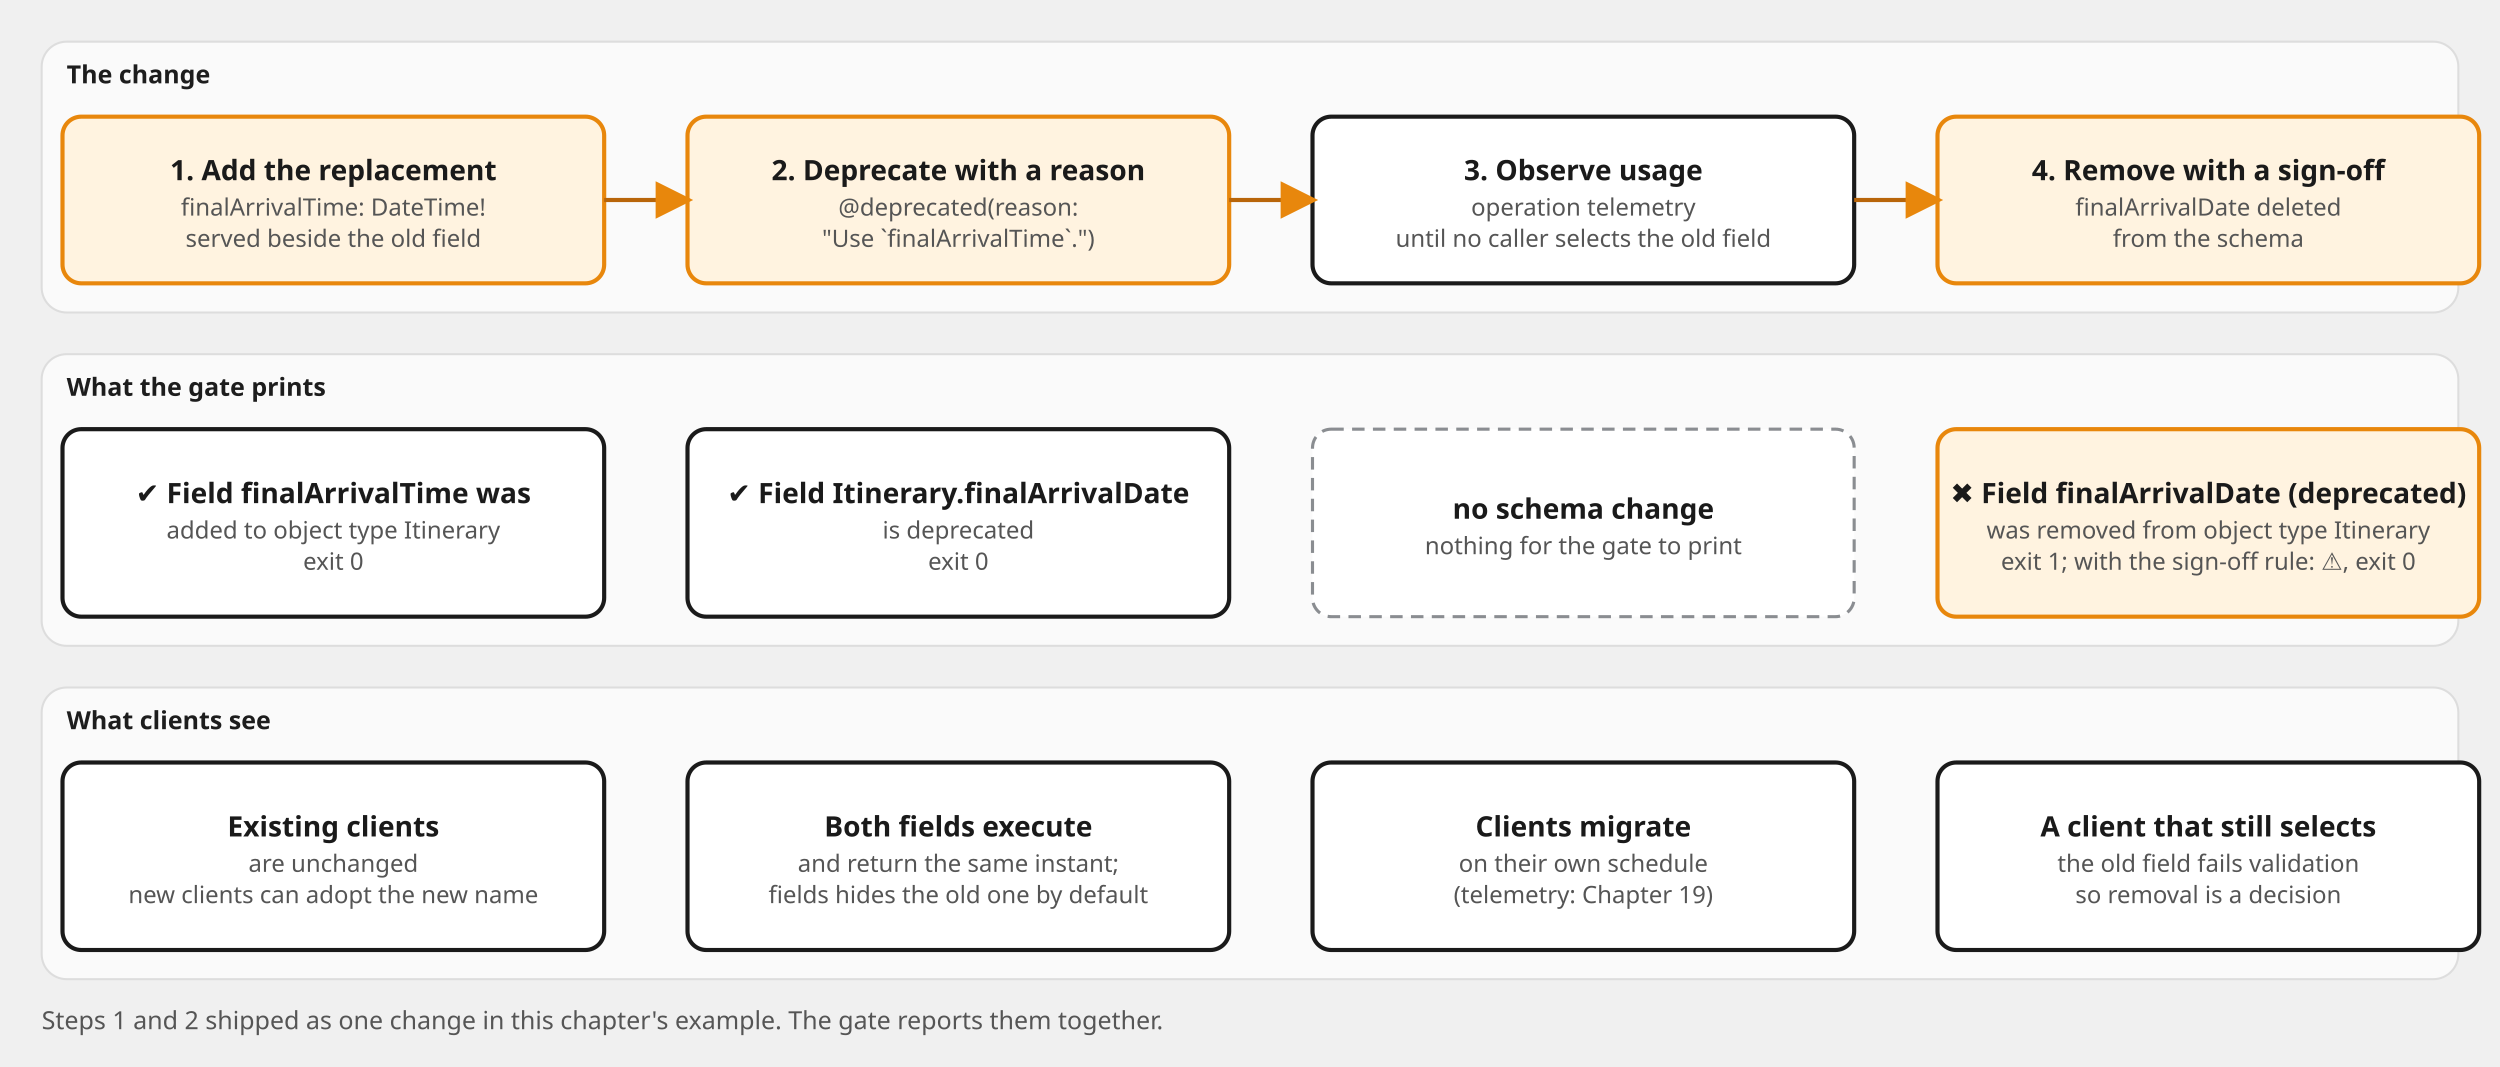
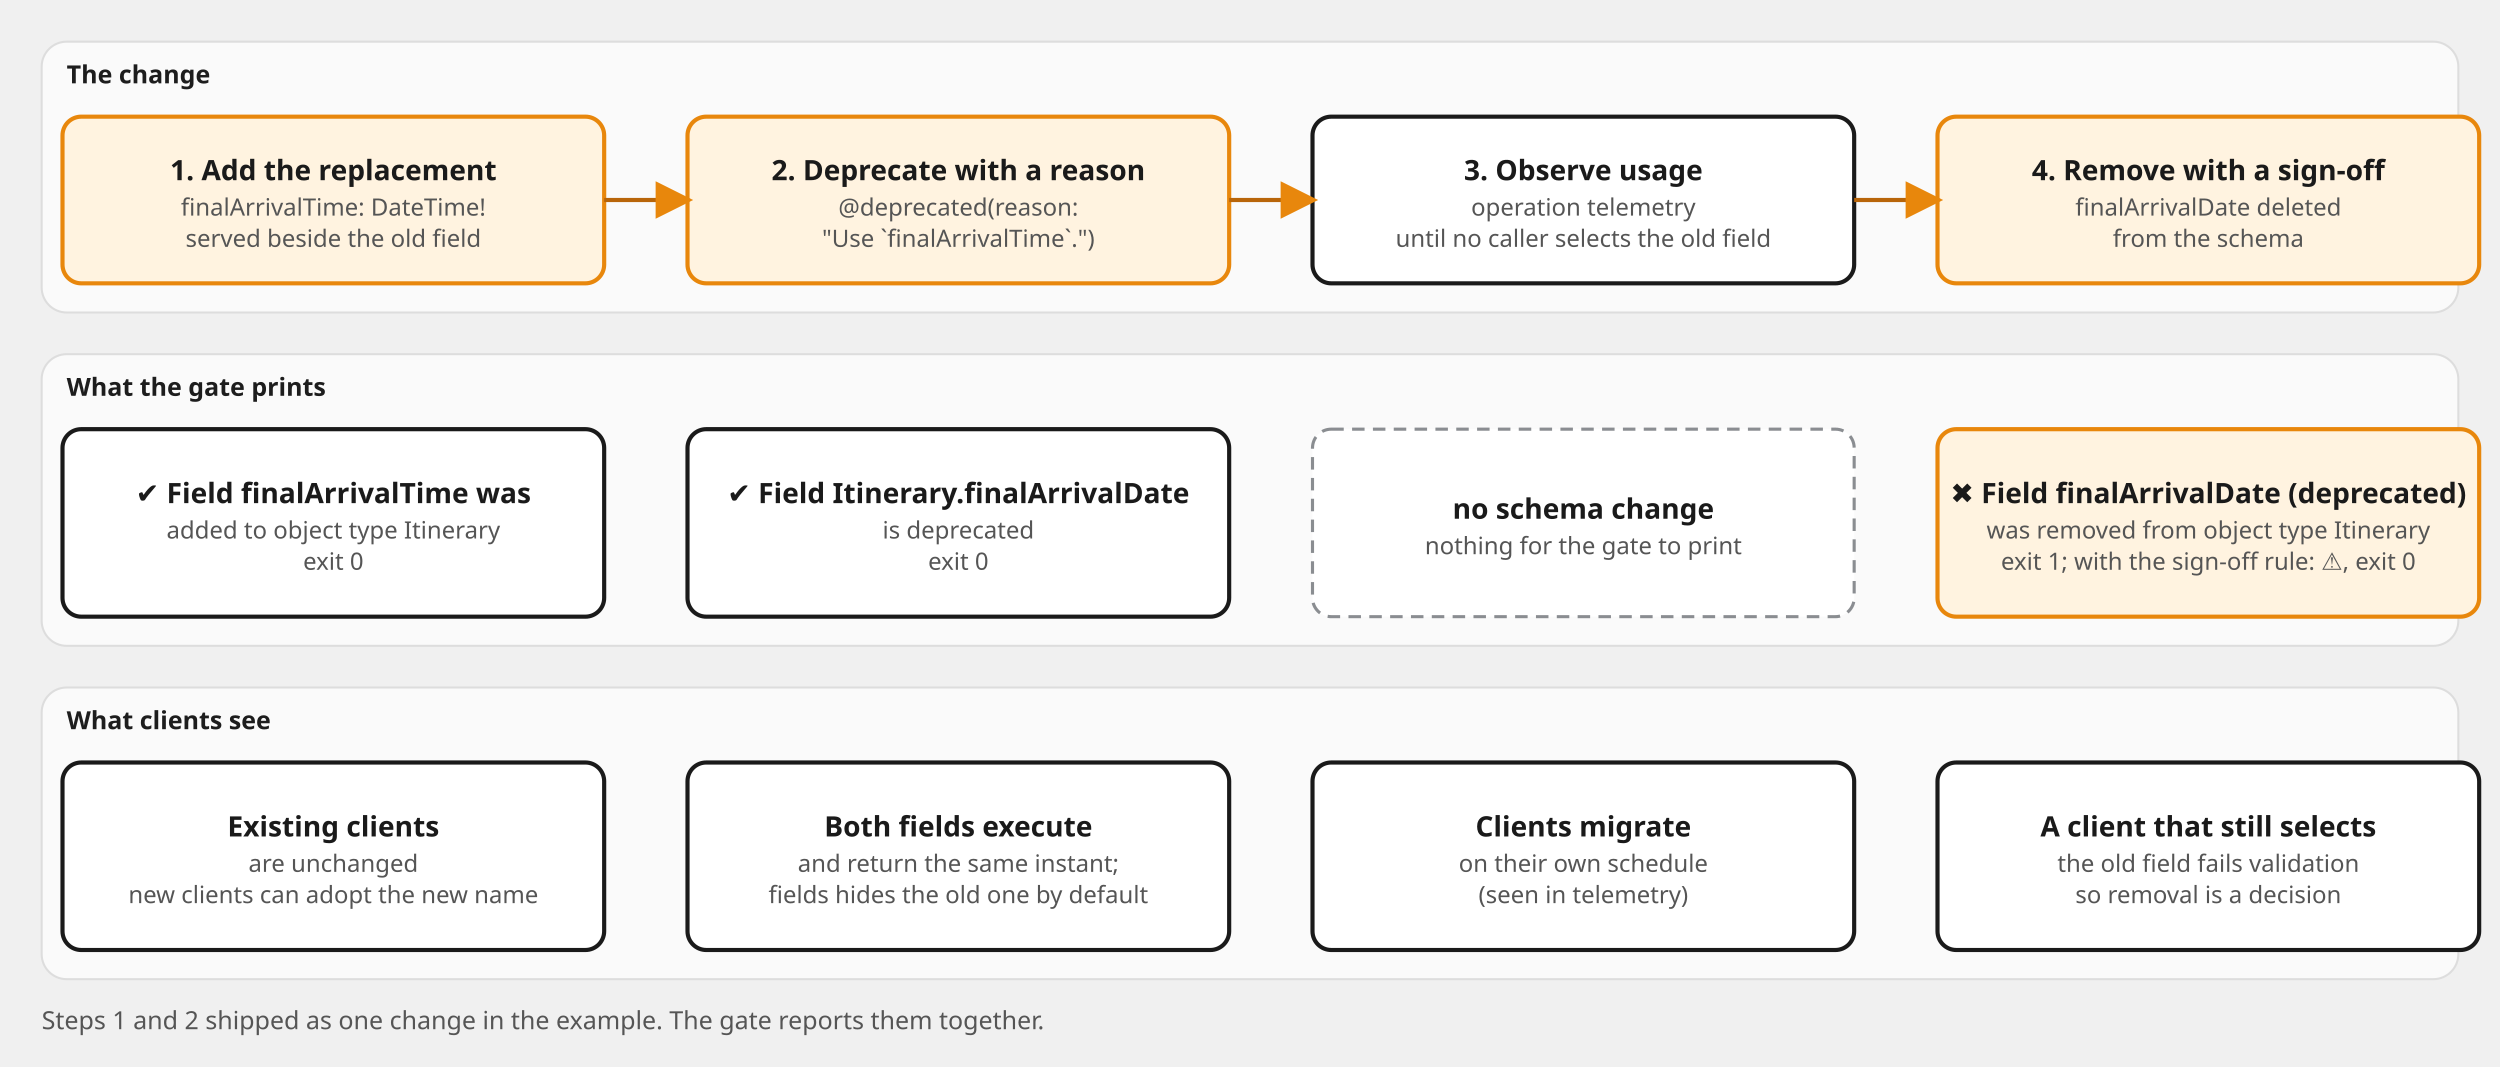
<svg xmlns="http://www.w3.org/2000/svg" viewBox="0 0 1200 512" font-family="'Red Hat Text', system-ui, sans-serif" role="img">
  <defs>
    <marker id="a" viewBox="0 0 10 10" refX="8.5" refY="5" markerWidth="9" markerHeight="9" orient="auto-start-reverse">
      <path d="M0,0 L10,5 L0,10 z" fill="#555" />
    </marker>
    <marker id="am" viewBox="0 0 10 10" refX="8.5" refY="5" markerWidth="9" markerHeight="9" orient="auto-start-reverse">
      <path d="M0,0 L10,5 L0,10 z" fill="#e8870c" />
    </marker>
  </defs>
  <rect x="20" y="20" width="1160" height="130" rx="12" fill="#fafafa" stroke="#ddd" />
  <text x="32" y="40" font-size="12" font-weight="700" fill="#1d1d1d">The change</text>
  <rect x="20" y="170" width="1160" height="140" rx="12" fill="#fafafa" stroke="#ddd" />
  <text x="32" y="190" font-size="12" font-weight="700" fill="#1d1d1d">What the gate prints</text>
  <rect x="20" y="330" width="1160" height="140" rx="12" fill="#fafafa" stroke="#ddd" />
  <text x="32" y="350" font-size="12" font-weight="700" fill="#1d1d1d">What clients see</text>
  <rect x="30" y="56" width="260" height="80" rx="9" fill="#fff3e0" stroke="#e8870c" stroke-width="2" />
  <text x="160.0" y="86.5" font-size="13.5" font-weight="700" fill="#1a1a1a" text-anchor="middle">1. Add the replacement</text>
  <text x="160.0" y="103.5" font-size="11.5" fill="#555555" text-anchor="middle">finalArrivalTime: DateTime!</text>
  <text x="160.0" y="118.5" font-size="11.5" fill="#555555" text-anchor="middle">served beside the old field</text>
  <rect x="330" y="56" width="260" height="80" rx="9" fill="#fff3e0" stroke="#e8870c" stroke-width="2" />
  <text x="460.0" y="86.5" font-size="13.5" font-weight="700" fill="#1a1a1a" text-anchor="middle">2. Deprecate with a reason</text>
  <text x="460.0" y="103.5" font-size="11.5" fill="#555555" text-anchor="middle">@deprecated(reason:</text>
  <text x="460.0" y="118.5" font-size="11.5" fill="#555555" text-anchor="middle">"Use `finalArrivalTime`.")</text>
  <rect x="630" y="56" width="260" height="80" rx="9" fill="#ffffff" stroke="#1a1a1a" stroke-width="2" />
  <text x="760.0" y="86.5" font-size="13.5" font-weight="700" fill="#1a1a1a" text-anchor="middle">3. Observe usage</text>
  <text x="760.0" y="103.5" font-size="11.5" fill="#555555" text-anchor="middle">operation telemetry</text>
  <text x="760.0" y="118.5" font-size="11.5" fill="#555555" text-anchor="middle">until no caller selects the old field</text>
  <rect x="930" y="56" width="260" height="80" rx="9" fill="#fff3e0" stroke="#e8870c" stroke-width="2" />
  <text x="1060.0" y="86.5" font-size="13.5" font-weight="700" fill="#1a1a1a" text-anchor="middle">4. Remove with a sign-off</text>
  <text x="1060.0" y="103.5" font-size="11.5" fill="#555555" text-anchor="middle">finalArrivalDate deleted</text>
  <text x="1060.0" y="118.5" font-size="11.5" fill="#555555" text-anchor="middle">from the schema</text>
  <rect x="30" y="206" width="260" height="90" rx="9" fill="#ffffff" stroke="#1a1a1a" stroke-width="2" />
  <text x="160.0" y="241.5" font-size="13.5" font-weight="700" fill="#1a1a1a" text-anchor="middle">✔  Field finalArrivalTime was</text>
  <text x="160.0" y="258.5" font-size="11.5" fill="#555555" text-anchor="middle">added to object type Itinerary</text>
  <text x="160.0" y="273.5" font-size="11.5" fill="#555555" text-anchor="middle">exit 0</text>
  <rect x="330" y="206" width="260" height="90" rx="9" fill="#ffffff" stroke="#1a1a1a" stroke-width="2" />
  <text x="460.0" y="241.5" font-size="13.5" font-weight="700" fill="#1a1a1a" text-anchor="middle">✔  Field Itinerary.finalArrivalDate</text>
  <text x="460.0" y="258.5" font-size="11.5" fill="#555555" text-anchor="middle">is deprecated</text>
  <text x="460.0" y="273.5" font-size="11.5" fill="#555555" text-anchor="middle">exit 0</text>
  <rect x="630" y="206" width="260" height="90" rx="9" fill="#ffffff" stroke="#8a8d91" stroke-width="1.5" stroke-dasharray="6 4" />
  <text x="760.0" y="249.0" font-size="13.5" font-weight="700" fill="#1a1a1a" text-anchor="middle">no schema change</text>
  <text x="760.0" y="266.0" font-size="11.5" fill="#555555" text-anchor="middle">nothing for the gate to print</text>
  <rect x="930" y="206" width="260" height="90" rx="9" fill="#fff3e0" stroke="#e8870c" stroke-width="2" />
  <text x="1060.0" y="241.5" font-size="13.5" font-weight="700" fill="#1a1a1a" text-anchor="middle">✖  Field finalArrivalDate (deprecated)</text>
  <text x="1060.0" y="258.5" font-size="11.5" fill="#555555" text-anchor="middle">was removed from object type Itinerary</text>
  <text x="1060.0" y="273.5" font-size="11.5" fill="#555555" text-anchor="middle">exit 1; with the sign-off rule: ⚠, exit 0</text>
  <rect x="30" y="366" width="260" height="90" rx="9" fill="#ffffff" stroke="#1a1a1a" stroke-width="2" />
  <text x="160.0" y="401.5" font-size="13.5" font-weight="700" fill="#1a1a1a" text-anchor="middle">Existing clients</text>
  <text x="160.0" y="418.5" font-size="11.5" fill="#555555" text-anchor="middle">are unchanged</text>
  <text x="160.0" y="433.5" font-size="11.5" fill="#555555" text-anchor="middle">new clients can adopt the new name</text>
  <rect x="330" y="366" width="260" height="90" rx="9" fill="#ffffff" stroke="#1a1a1a" stroke-width="2" />
  <text x="460.0" y="401.5" font-size="13.5" font-weight="700" fill="#1a1a1a" text-anchor="middle">Both fields execute</text>
  <text x="460.0" y="418.5" font-size="11.5" fill="#555555" text-anchor="middle">and return the same instant;</text>
  <text x="460.0" y="433.5" font-size="11.5" fill="#555555" text-anchor="middle">fields hides the old one by default</text>
  <rect x="630" y="366" width="260" height="90" rx="9" fill="#ffffff" stroke="#1a1a1a" stroke-width="2" />
  <text x="760.0" y="401.5" font-size="13.5" font-weight="700" fill="#1a1a1a" text-anchor="middle">Clients migrate</text>
  <text x="760.0" y="418.5" font-size="11.5" fill="#555555" text-anchor="middle">on their own schedule</text>
-   <text x="760.0" y="433.5" font-size="11.5" fill="#555555" text-anchor="middle">(telemetry: Chapter 19)</text>
+   <text x="760.0" y="433.5" font-size="11.5" fill="#555555" text-anchor="middle">(seen in telemetry)</text>
  <rect x="930" y="366" width="260" height="90" rx="9" fill="#ffffff" stroke="#1a1a1a" stroke-width="2" />
  <text x="1060.0" y="401.5" font-size="13.5" font-weight="700" fill="#1a1a1a" text-anchor="middle">A client that still selects</text>
  <text x="1060.0" y="418.5" font-size="11.5" fill="#555555" text-anchor="middle">the old field fails validation</text>
  <text x="1060.0" y="433.5" font-size="11.5" fill="#555555" text-anchor="middle">so removal is a decision</text>
  <path d="M290,96 L330,96" fill="none" stroke="#b8650a" stroke-width="2" marker-end="url(#am)" />
  <path d="M590,96 L630,96" fill="none" stroke="#b8650a" stroke-width="2" marker-end="url(#am)" />
  <path d="M890,96 L930,96" fill="none" stroke="#b8650a" stroke-width="2" marker-end="url(#am)" />
-   <text x="20" y="494" font-size="12" fill="#555555" text-anchor="start">Steps 1 and 2 shipped as one change in this chapter's example. The gate reports them together.</text>
+   <text x="20" y="494" font-size="12" fill="#555555" text-anchor="start">Steps 1 and 2 shipped as one change in the example. The gate reports them together.</text>
</svg>
